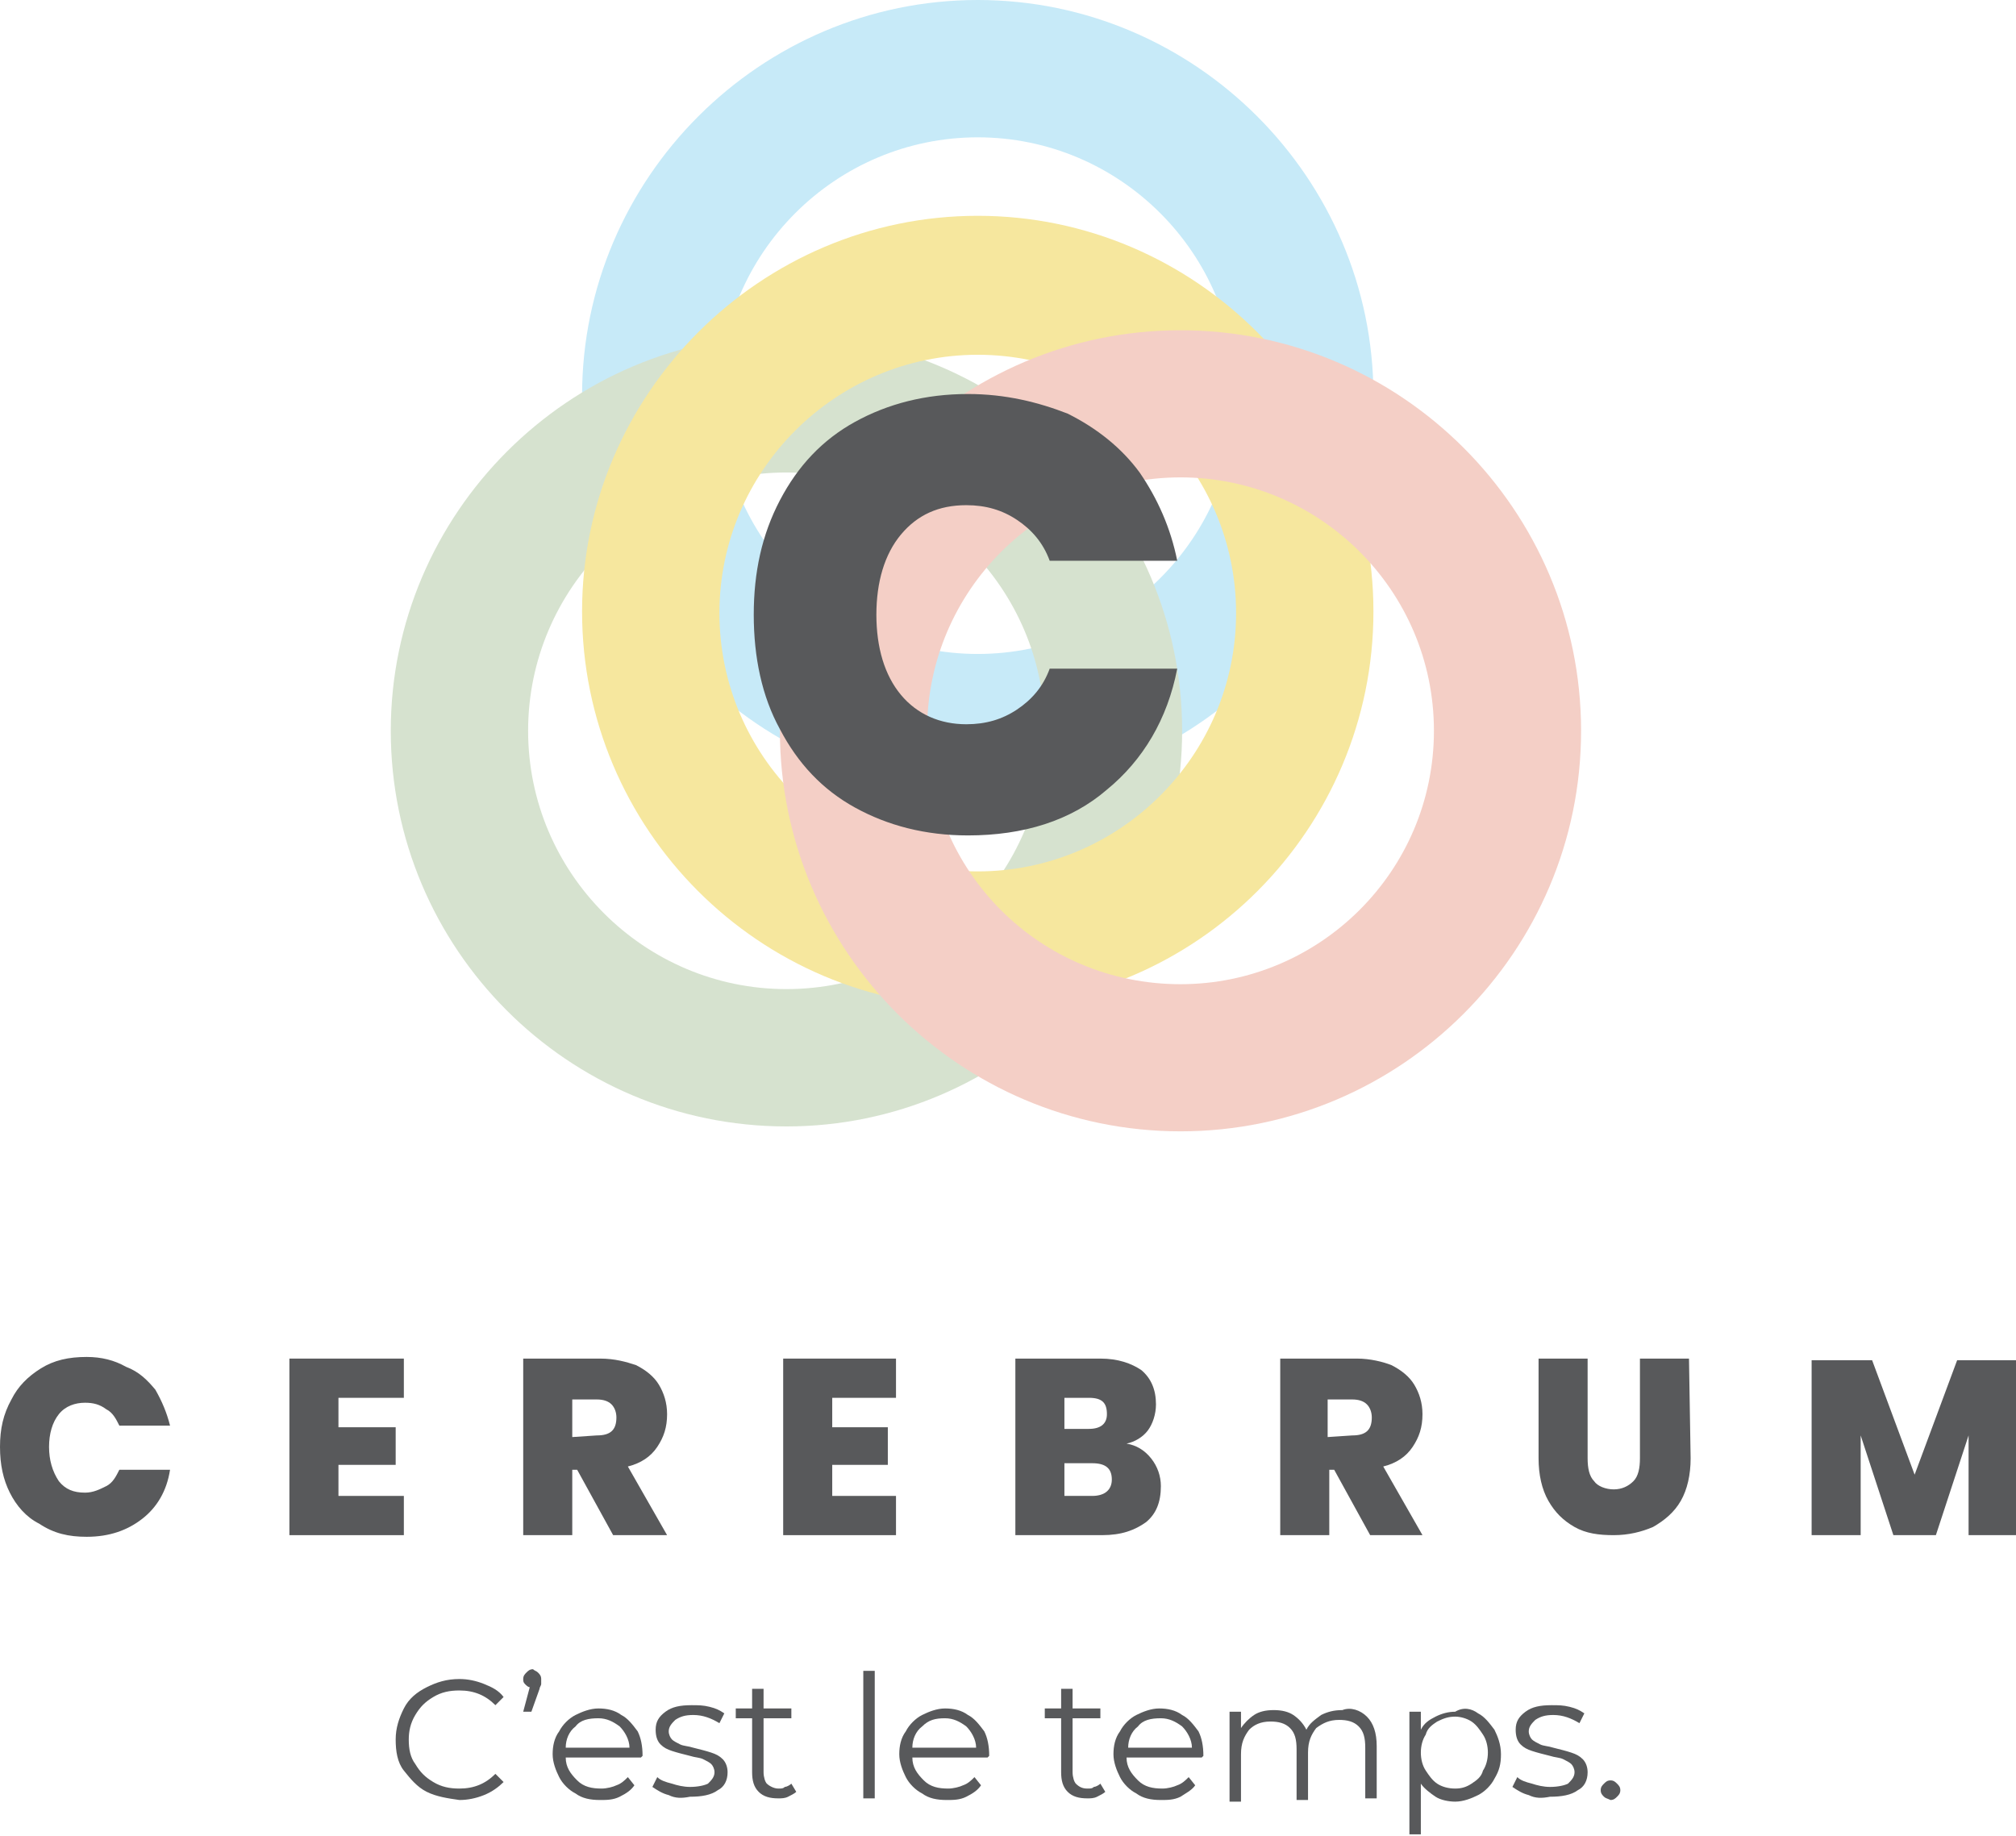
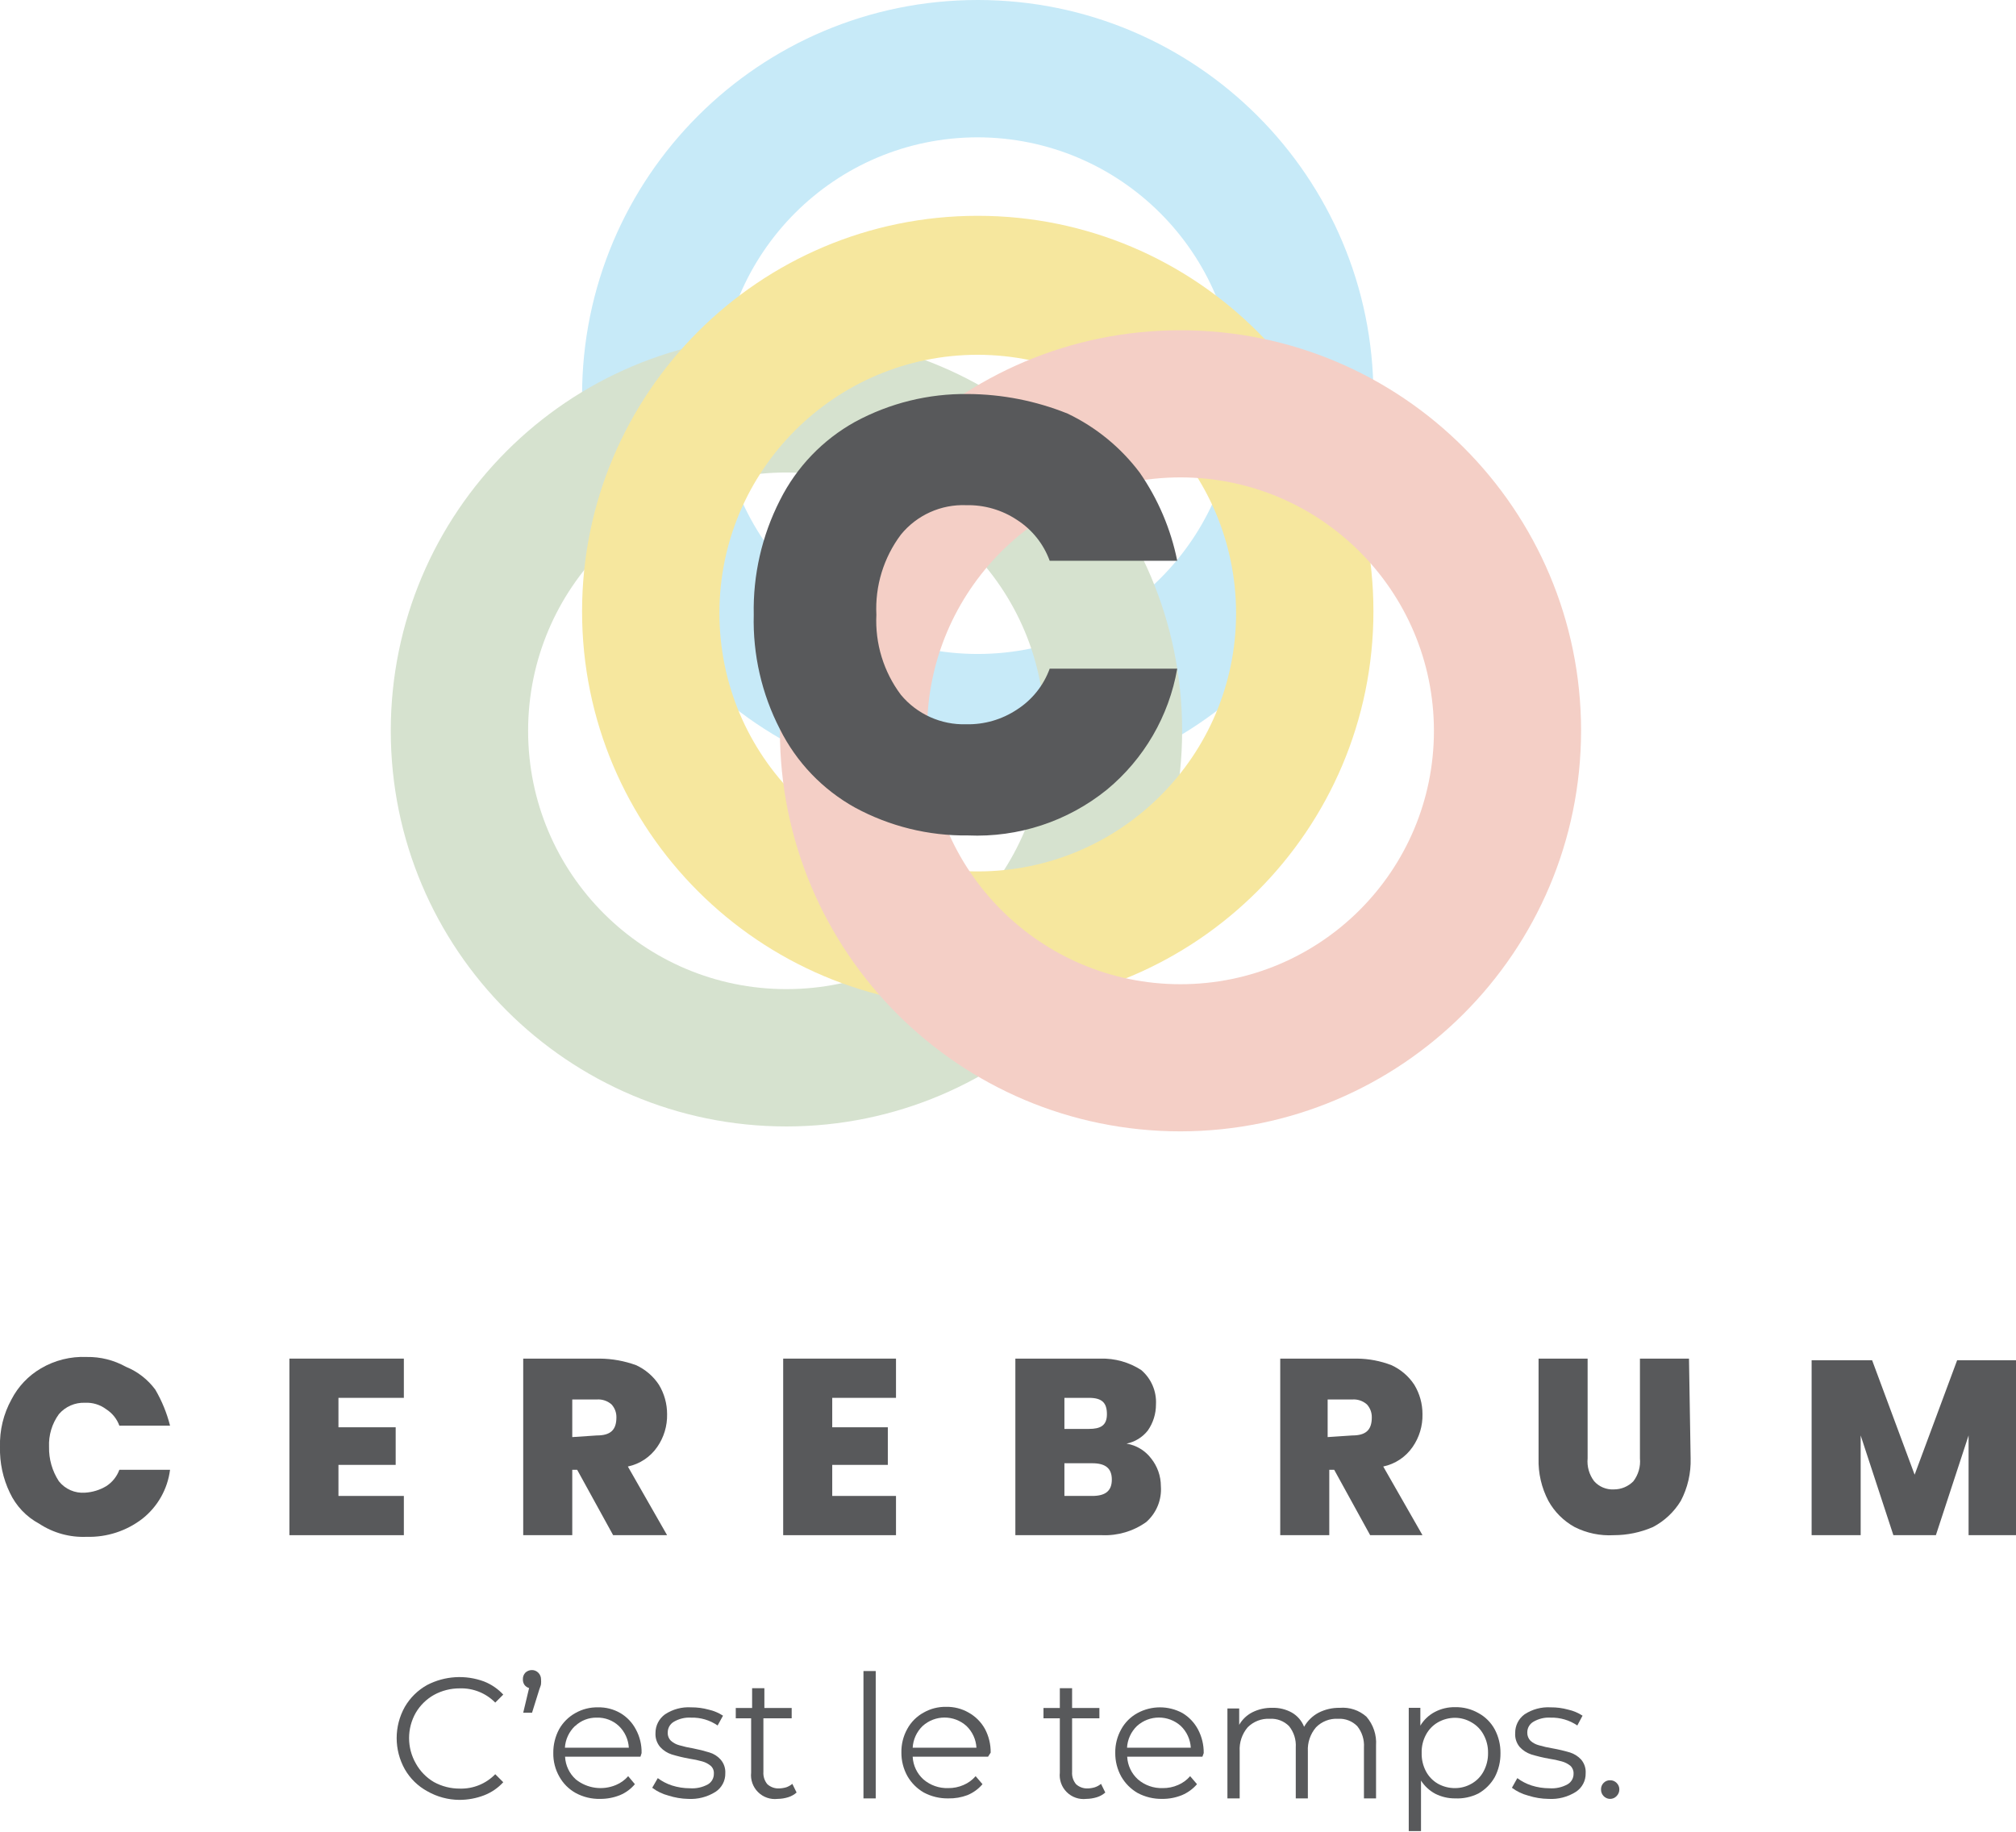
- <svg xmlns="http://www.w3.org/2000/svg" version="1.1" id="Layer_1" x="0px" y="0px" viewBox="0 0 123.3 112.3" style="enable-background:new 0 0 123.3 112.3;" xml:space="preserve">
-   <style type="text/css">
- 	.st0{fill:#C7EAF8;}
- 	.st1{fill:#D6E2CF;}
- 	.st2{fill:#F6E79E;}
- 	.st3{fill:#F4CFC6;}
- 	.st4{fill:#58595B;}
- </style>
-   <g>
-     <path class="st0" d="M59.8,48.4c-13.4,0-24.2-10.9-24.2-24.2S46.5,0,59.8,0S84,10.9,84,24.2S73.2,48.4,59.8,48.4z M59.8,8.4   C51.1,8.4,44,15.5,44,24.2S51.1,40,59.8,40s15.8-7.1,15.8-15.8S68.5,8.4,59.8,8.4z" />
-     <path class="st1" d="M48.1,68.9c-13.4,0-24.2-10.9-24.2-24.2s10.9-24.2,24.2-24.2s24.2,10.9,24.2,24.2S61.4,68.9,48.1,68.9z    M48.1,28.9c-8.7,0-15.8,7.1-15.8,15.8s7.1,15.8,15.8,15.8s15.8-7.1,15.8-15.8S56.8,28.9,48.1,28.9z" />
-     <path class="st2" d="M59.8,61.6c-13.4,0-24.2-10.9-24.2-24.2s10.9-24.2,24.2-24.2S84,24.1,84,37.4S73.2,61.6,59.8,61.6z M59.8,21.7   c-8.7,0-15.8,7.1-15.8,15.8s7.1,15.8,15.8,15.8s15.8-7.1,15.8-15.8S68.5,21.7,59.8,21.7z" />
-     <path class="st3" d="M72.2,69.2c-13.5,0-24.5-11-24.5-24.5s11-24.5,24.5-24.5s24.5,11,24.5,24.5S85.7,69.2,72.2,69.2z M72.2,29.2   c-8.5,0-15.5,6.9-15.5,15.5s6.9,15.5,15.5,15.5c8.5,0,15.5-6.9,15.5-15.5S80.7,29.2,72.2,29.2z" />
-     <g>
-       <path class="st4" d="M5.3,83c-1.1,0-2,0.2-2.8,0.7s-1.4,1.1-1.8,1.9C0.2,86.5,0,87.4,0,88.5s0.2,2,0.6,2.8s1,1.5,1.8,1.9    C3.3,93.8,4.2,94,5.3,94c1.4,0,2.5-0.4,3.4-1.1s1.5-1.7,1.7-3H7.3c-0.2,0.4-0.4,0.8-0.8,1s-0.8,0.4-1.3,0.4    c-0.7,0-1.2-0.2-1.6-0.7C3.2,90,3,89.3,3,88.5s0.2-1.5,0.6-2s1-0.7,1.6-0.7c0.5,0,0.9,0.1,1.3,0.4c0.4,0.2,0.6,0.6,0.8,1h3.1    c-0.2-0.8-0.5-1.5-0.9-2.2c-0.5-0.6-1-1.1-1.8-1.4C7,83.2,6.2,83,5.3,83" />
-     </g>
-     <polygon class="st4" points="24.7,83.1 17.7,83.1 17.7,93.9 24.7,93.9 24.7,91.5 20.7,91.5 20.7,89.6 24.2,89.6 24.2,87.3    20.7,87.3 20.7,85.5 24.7,85.5  " />
-     <g>
-       <path class="st4" d="M36.7,83.1H32v10.8h3v-4h0.3l2.2,4h3.3l-2.4-4.2c0.8-0.2,1.4-0.6,1.8-1.2c0.4-0.6,0.6-1.2,0.6-2    c0-0.7-0.2-1.3-0.5-1.8s-0.8-0.9-1.4-1.2C38.3,83.3,37.6,83.1,36.7,83.1 M35,87.9v-2.3h1.5c0.4,0,0.7,0.1,0.9,0.3    c0.2,0.2,0.3,0.5,0.3,0.8c0,0.8-0.4,1.1-1.2,1.1L35,87.9L35,87.9z" />
-     </g>
-     <polygon class="st4" points="54.8,83.1 47.9,83.1 47.9,93.9 54.8,93.9 54.8,91.5 50.9,91.5 50.9,89.6 54.3,89.6 54.3,87.3    50.9,87.3 50.9,85.5 54.8,85.5  " />
-     <g>
-       <path class="st4" d="M67.3,83.1h-5.2v10.8h5.3c1.2,0,2-0.3,2.7-0.8c0.6-0.5,0.9-1.2,0.9-2.2c0-0.6-0.2-1.2-0.6-1.7    s-0.9-0.8-1.5-0.9c0.5-0.1,1-0.4,1.3-0.8s0.5-1,0.5-1.6c0-0.9-0.3-1.6-0.9-2.1C69.2,83.4,68.4,83.1,67.3,83.1 M65.1,87.4v-1.9h1.5    c0.8,0,1.1,0.3,1.1,1c0,0.6-0.4,0.9-1.1,0.9H65.1z M65.1,91.5v-2h1.7c0.8,0,1.2,0.3,1.2,1c0,0.6-0.4,1-1.2,1H65.1z" />
-       <path class="st4" d="M83,83.1h-4.7v10.8h3v-4h0.3l2.2,4H87l-2.4-4.2c0.8-0.2,1.4-0.6,1.8-1.2s0.6-1.2,0.6-2c0-0.7-0.2-1.3-0.5-1.8    s-0.8-0.9-1.4-1.2C84.6,83.3,83.8,83.1,83,83.1 M81.2,87.9v-2.3h1.5c0.4,0,0.7,0.1,0.9,0.3c0.2,0.2,0.3,0.5,0.3,0.8    c0,0.8-0.4,1.1-1.2,1.1L81.2,87.9L81.2,87.9z" />
-       <path class="st4" d="M103.3,83.1h-3v6.1c0,0.6-0.1,1.1-0.4,1.4s-0.7,0.5-1.2,0.5s-1-0.2-1.2-0.5c-0.3-0.3-0.4-0.8-0.4-1.4v-6.1h-3    v6.1c0,1,0.2,1.9,0.6,2.6s0.9,1.2,1.6,1.6s1.5,0.5,2.4,0.5s1.7-0.2,2.4-0.5c0.7-0.4,1.3-0.9,1.7-1.6c0.4-0.7,0.6-1.6,0.6-2.6    L103.3,83.1L103.3,83.1z" />
-     </g>
-     <polygon class="st4" points="119.7,83.2 117.1,90.2 114.5,83.2 110.8,83.2 110.8,93.9 113.8,93.9 113.8,87.8 115.8,93.9    118.4,93.9 120.4,87.8 120.4,93.9 123.3,93.9 123.3,83.2  " />
-     <g>
-       <path class="st4" d="M59.2,24.1c-2.6,0-4.9,0.6-6.9,1.7s-3.5,2.7-4.6,4.8s-1.6,4.4-1.6,7s0.5,5,1.6,7c1.1,2.1,2.6,3.7,4.6,4.8    s4.3,1.7,6.9,1.7c3.4,0,6.3-0.9,8.5-2.8c2.2-1.8,3.7-4.3,4.3-7.4h-7.8c-0.4,1.1-1.1,1.9-2,2.5s-1.9,0.9-3.1,0.9    c-1.6,0-3-0.6-4-1.8s-1.5-2.9-1.5-4.9s0.5-3.7,1.5-4.9s2.3-1.8,4-1.8c1.2,0,2.2,0.3,3.1,0.9c0.9,0.6,1.6,1.4,2,2.5H72    c-0.4-2-1.2-3.8-2.3-5.4c-1.1-1.5-2.6-2.7-4.4-3.6C63.5,24.6,61.5,24.1,59.2,24.1" />
-     </g>
-   </g>
-   <g>
-     <path class="st4" d="M26.1,109.6c-0.6-0.3-1-0.8-1.4-1.3s-0.5-1.2-0.5-1.9c0-0.7,0.2-1.3,0.5-1.9c0.3-0.6,0.8-1,1.4-1.3   c0.6-0.3,1.2-0.5,2-0.5c0.5,0,1,0.1,1.5,0.3c0.5,0.2,0.9,0.4,1.2,0.8l-0.5,0.5c-0.6-0.6-1.3-0.9-2.2-0.9c-0.6,0-1.1,0.1-1.6,0.4   c-0.5,0.3-0.8,0.6-1.1,1.1c-0.3,0.5-0.4,1-0.4,1.5c0,0.6,0.1,1.1,0.4,1.5c0.3,0.5,0.6,0.8,1.1,1.1c0.5,0.3,1,0.4,1.6,0.4   c0.9,0,1.6-0.3,2.2-0.9l0.5,0.5c-0.3,0.3-0.7,0.6-1.2,0.8c-0.5,0.2-1,0.3-1.5,0.3C27.4,110,26.7,109.9,26.1,109.6z" />
-     <path class="st4" d="M32.9,102.3c0.1,0.1,0.2,0.2,0.2,0.4c0,0.1,0,0.2,0,0.3c0,0.1-0.1,0.2-0.1,0.3l-0.5,1.4H32l0.4-1.5   c-0.1,0-0.2-0.1-0.3-0.2c-0.1-0.1-0.1-0.2-0.1-0.3c0-0.2,0.1-0.3,0.2-0.4c0.1-0.1,0.2-0.2,0.4-0.2   C32.7,102.2,32.8,102.2,32.9,102.3z" />
-     <path class="st4" d="M39.2,107.5h-4.6c0,0.6,0.3,1,0.7,1.4c0.4,0.4,0.9,0.5,1.5,0.5c0.3,0,0.7-0.1,0.9-0.2c0.3-0.1,0.5-0.3,0.7-0.5   l0.4,0.5c-0.2,0.3-0.5,0.5-0.9,0.7c-0.4,0.2-0.8,0.2-1.2,0.2c-0.6,0-1.1-0.1-1.5-0.4c-0.4-0.2-0.8-0.6-1-1   c-0.2-0.4-0.4-0.9-0.4-1.4c0-0.5,0.1-1,0.4-1.4c0.2-0.4,0.6-0.8,1-1c0.4-0.2,0.9-0.4,1.4-0.4c0.5,0,1,0.1,1.4,0.4   c0.4,0.2,0.7,0.6,1,1c0.2,0.4,0.3,0.9,0.3,1.5L39.2,107.5z M35.2,105.6c-0.4,0.3-0.6,0.8-0.6,1.3h3.9c0-0.5-0.3-1-0.6-1.3   c-0.4-0.3-0.8-0.5-1.3-0.5C36,105.1,35.5,105.2,35.2,105.6z" />
-     <path class="st4" d="M40.9,109.8c-0.4-0.1-0.7-0.3-1-0.5l0.3-0.6c0.2,0.2,0.5,0.3,0.9,0.4c0.3,0.1,0.7,0.2,1.1,0.2   c0.5,0,0.9-0.1,1.1-0.2c0.2-0.2,0.4-0.4,0.4-0.7c0-0.2-0.1-0.4-0.2-0.5c-0.1-0.1-0.3-0.2-0.5-0.3c-0.2-0.1-0.5-0.1-0.8-0.2   c-0.4-0.1-0.8-0.2-1.1-0.3c-0.3-0.1-0.5-0.2-0.7-0.4c-0.2-0.2-0.3-0.5-0.3-0.9c0-0.5,0.2-0.8,0.6-1.1c0.4-0.3,0.9-0.4,1.6-0.4   c0.4,0,0.7,0,1.1,0.1c0.4,0.1,0.6,0.2,0.9,0.4l-0.3,0.6c-0.5-0.3-1-0.5-1.6-0.5c-0.5,0-0.8,0.1-1.1,0.3c-0.2,0.2-0.4,0.4-0.4,0.7   c0,0.2,0.1,0.4,0.2,0.5c0.1,0.1,0.3,0.2,0.5,0.3c0.2,0.1,0.5,0.1,0.8,0.2c0.4,0.1,0.8,0.2,1.1,0.3c0.3,0.1,0.5,0.2,0.7,0.4   c0.2,0.2,0.3,0.5,0.3,0.8c0,0.5-0.2,0.9-0.6,1.1c-0.4,0.3-1,0.4-1.7,0.4C41.7,110,41.3,110,40.9,109.8z" />
-     <path class="st4" d="M48.7,109.6c-0.1,0.1-0.3,0.2-0.5,0.3c-0.2,0.1-0.4,0.1-0.6,0.1c-0.5,0-0.9-0.1-1.2-0.4   c-0.3-0.3-0.4-0.7-0.4-1.2v-3.3h-1v-0.6h1v-1.2h0.7v1.2h1.7v0.6h-1.7v3.3c0,0.3,0.1,0.6,0.2,0.7s0.4,0.3,0.7,0.3   c0.2,0,0.3,0,0.4-0.1c0.1,0,0.3-0.1,0.4-0.2L48.7,109.6z" />
-     <path class="st4" d="M52.8,102.2h0.7v7.8h-0.7V102.2z" />
-     <path class="st4" d="M60.4,107.5h-4.6c0,0.6,0.3,1,0.7,1.4c0.4,0.4,0.9,0.5,1.5,0.5c0.3,0,0.7-0.1,0.9-0.2c0.3-0.1,0.5-0.3,0.7-0.5   l0.4,0.5c-0.2,0.3-0.5,0.5-0.9,0.7c-0.4,0.2-0.8,0.2-1.2,0.2c-0.6,0-1.1-0.1-1.5-0.4c-0.4-0.2-0.8-0.6-1-1   c-0.2-0.4-0.4-0.9-0.4-1.4c0-0.5,0.1-1,0.4-1.4c0.2-0.4,0.6-0.8,1-1c0.4-0.2,0.9-0.4,1.4-0.4c0.5,0,1,0.1,1.4,0.4   c0.4,0.2,0.7,0.6,1,1c0.2,0.4,0.3,0.9,0.3,1.5L60.4,107.5z M56.4,105.6c-0.4,0.3-0.6,0.8-0.6,1.3h3.9c0-0.5-0.3-1-0.6-1.3   c-0.4-0.3-0.8-0.5-1.3-0.5C57.2,105.1,56.8,105.2,56.4,105.6z" />
-     <path class="st4" d="M67.6,109.6c-0.1,0.1-0.3,0.2-0.5,0.3c-0.2,0.1-0.4,0.1-0.6,0.1c-0.5,0-0.9-0.1-1.2-0.4   c-0.3-0.3-0.4-0.7-0.4-1.2v-3.3h-1v-0.6h1v-1.2h0.7v1.2h1.7v0.6h-1.7v3.3c0,0.3,0.1,0.6,0.2,0.7c0.2,0.2,0.4,0.3,0.7,0.3   c0.2,0,0.3,0,0.4-0.1c0.1,0,0.3-0.1,0.4-0.2L67.6,109.6z" />
-     <path class="st4" d="M73.5,107.5h-4.6c0,0.6,0.3,1,0.7,1.4c0.4,0.4,0.9,0.5,1.5,0.5c0.3,0,0.7-0.1,0.9-0.2c0.3-0.1,0.5-0.3,0.7-0.5   l0.4,0.5c-0.2,0.3-0.6,0.5-0.9,0.7c-0.4,0.2-0.8,0.2-1.2,0.2c-0.6,0-1.1-0.1-1.5-0.4c-0.4-0.2-0.8-0.6-1-1   c-0.2-0.4-0.4-0.9-0.4-1.4c0-0.5,0.1-1,0.4-1.4c0.2-0.4,0.6-0.8,1-1c0.4-0.2,0.9-0.4,1.4-0.4c0.5,0,1,0.1,1.4,0.4   c0.4,0.2,0.7,0.6,1,1c0.2,0.4,0.3,0.9,0.3,1.5L73.5,107.5z M69.6,105.6c-0.4,0.3-0.6,0.8-0.6,1.3h3.9c0-0.5-0.3-1-0.6-1.3   c-0.4-0.3-0.8-0.5-1.3-0.5C70.4,105.1,69.9,105.2,69.6,105.6z" />
-     <path class="st4" d="M83.6,105c0.4,0.4,0.6,1,0.6,1.8v3.2h-0.7v-3.1c0-0.6-0.1-1-0.4-1.3c-0.3-0.3-0.7-0.4-1.2-0.4   c-0.6,0-1,0.2-1.4,0.5c-0.3,0.4-0.5,0.8-0.5,1.5v2.9h-0.7v-3.1c0-0.6-0.1-1-0.4-1.3c-0.3-0.3-0.7-0.4-1.2-0.4c-0.6,0-1,0.2-1.3,0.5   c-0.3,0.4-0.5,0.8-0.5,1.5v2.9h-0.7v-5.5h0.7v1c0.2-0.3,0.5-0.6,0.8-0.8c0.3-0.2,0.7-0.3,1.2-0.3c0.5,0,0.9,0.1,1.2,0.3   c0.3,0.2,0.6,0.5,0.8,0.9c0.2-0.4,0.5-0.6,0.9-0.9c0.4-0.2,0.8-0.3,1.3-0.3C82.6,104.4,83.2,104.6,83.6,105z" />
-     <path class="st4" d="M90.4,104.8c0.4,0.2,0.7,0.6,1,1c0.2,0.4,0.4,0.9,0.4,1.5c0,0.6-0.1,1-0.4,1.5c-0.2,0.4-0.6,0.8-1,1   c-0.4,0.2-0.9,0.4-1.4,0.4c-0.4,0-0.9-0.1-1.2-0.3s-0.7-0.5-0.9-0.8v3.1h-0.7v-7.5h0.7v1.1c0.2-0.4,0.5-0.6,0.9-0.8   c0.4-0.2,0.8-0.3,1.2-0.3C89.5,104.4,90,104.5,90.4,104.8z M90,109.1c0.3-0.2,0.6-0.4,0.7-0.8c0.2-0.3,0.3-0.7,0.3-1.1   c0-0.4-0.1-0.8-0.3-1.1c-0.2-0.3-0.4-0.6-0.7-0.8s-0.7-0.3-1-0.3c-0.4,0-0.7,0.1-1.1,0.3c-0.3,0.2-0.6,0.4-0.7,0.8   c-0.2,0.3-0.3,0.7-0.3,1.1c0,0.4,0.1,0.8,0.3,1.1c0.2,0.3,0.4,0.6,0.7,0.8c0.3,0.2,0.7,0.3,1.1,0.3C89.4,109.4,89.7,109.3,90,109.1   z" />
-     <path class="st4" d="M93.5,109.8c-0.4-0.1-0.7-0.3-1-0.5l0.3-0.6c0.2,0.2,0.5,0.3,0.9,0.4c0.3,0.1,0.7,0.2,1.1,0.2   c0.5,0,0.9-0.1,1.1-0.2c0.2-0.2,0.4-0.4,0.4-0.7c0-0.2-0.1-0.4-0.2-0.5c-0.1-0.1-0.3-0.2-0.5-0.3c-0.2-0.1-0.5-0.1-0.8-0.2   c-0.4-0.1-0.8-0.2-1.1-0.3c-0.3-0.1-0.5-0.2-0.7-0.4c-0.2-0.2-0.3-0.5-0.3-0.9c0-0.5,0.2-0.8,0.6-1.1c0.4-0.3,0.9-0.4,1.6-0.4   c0.4,0,0.7,0,1.1,0.1c0.4,0.1,0.6,0.2,0.9,0.4l-0.3,0.6c-0.5-0.3-1-0.5-1.6-0.5c-0.5,0-0.8,0.1-1.1,0.3c-0.2,0.2-0.4,0.4-0.4,0.7   c0,0.2,0.1,0.4,0.2,0.5c0.1,0.1,0.3,0.2,0.5,0.3c0.2,0.1,0.5,0.1,0.8,0.2c0.4,0.1,0.8,0.2,1.1,0.3c0.3,0.1,0.5,0.2,0.7,0.4   c0.2,0.2,0.3,0.5,0.3,0.8c0,0.5-0.2,0.9-0.6,1.1c-0.4,0.3-1,0.4-1.7,0.4C94.3,110,93.9,110,93.5,109.8z" />
-     <path class="st4" d="M98.1,109.9c-0.1-0.1-0.2-0.2-0.2-0.4c0-0.2,0.1-0.3,0.2-0.4s0.2-0.2,0.4-0.2c0.2,0,0.3,0.1,0.4,0.2   c0.1,0.1,0.2,0.2,0.2,0.4c0,0.2-0.1,0.3-0.2,0.4c-0.1,0.1-0.2,0.2-0.4,0.2C98.3,110,98.2,110,98.1,109.9z" />
-   </g>
+ <svg xmlns="http://www.w3.org/2000/svg" id="b06d4b0e-6abc-4813-b233-5bffce5d1bc3" data-name="Layer 1" viewBox="0 0 123.3 112.01">
+   <defs>
+     <style>.ea8e270f-3412-4b5e-a7b1-c414724bf4ea{fill:#c7eaf8;}.e36692c7-5676-4ee8-aa9f-907cd7befc2c{fill:#d6e2cf;}.bef92349-2cc0-4929-b62d-798611287778{fill:#f6e79e;}.bc91fb8f-7e52-4ef8-8297-b6fbb0635b39{fill:#f4cfc6;}.bb837dc5-c2b5-4c15-8c60-5bff5bf96e72{fill:#58595b;}</style>
+   </defs>
+   <path class="ea8e270f-3412-4b5e-a7b1-c414724bf4ea" d="M59.8,48.4A24.2,24.2,0,1,1,84,24.2,24.22,24.22,0,0,1,59.8,48.4Zm0-40A15.8,15.8,0,1,0,75.6,24.2,15.83,15.83,0,0,0,59.8,8.4Z" />
+   <path class="e36692c7-5676-4ee8-aa9f-907cd7befc2c" d="M48.1,68.9A24.2,24.2,0,1,1,72.3,44.7,24.22,24.22,0,0,1,48.1,68.9Zm0-40A15.8,15.8,0,1,0,63.9,44.7,15.83,15.83,0,0,0,48.1,28.9Z" />
+   <path class="bef92349-2cc0-4929-b62d-798611287778" d="M59.8,61.6A24.2,24.2,0,1,1,84,37.4,24.22,24.22,0,0,1,59.8,61.6Zm0-39.9A15.8,15.8,0,1,0,75.6,37.5,15.83,15.83,0,0,0,59.8,21.7Z" />
+   <path class="bc91fb8f-7e52-4ef8-8297-b6fbb0635b39" d="M72.2,69.2A24.5,24.5,0,1,1,96.7,44.7,24.54,24.54,0,0,1,72.2,69.2Zm0-40A15.5,15.5,0,1,0,87.7,44.7,15.51,15.51,0,0,0,72.2,29.2Z" />
+   <path class="bb837dc5-c2b5-4c15-8c60-5bff5bf96e72" d="M5.3,83a5.07,5.07,0,0,0-2.8.7A4.69,4.69,0,0,0,.7,85.6,5.66,5.66,0,0,0,0,88.5a6.09,6.09,0,0,0,.6,2.8,4.14,4.14,0,0,0,1.8,1.9,4.89,4.89,0,0,0,2.9.8,5.33,5.33,0,0,0,3.4-1.1,4.54,4.54,0,0,0,1.7-3H7.3a2,2,0,0,1-.8,1,2.84,2.84,0,0,1-1.3.4,1.86,1.86,0,0,1-1.6-.7A3.7,3.7,0,0,1,3,88.5a3.17,3.17,0,0,1,.6-2,2,2,0,0,1,1.6-.7,2,2,0,0,1,1.3.4,2,2,0,0,1,.8,1h3.1A8.49,8.49,0,0,0,9.5,85a4.2,4.2,0,0,0-1.8-1.4A4.75,4.75,0,0,0,5.3,83" />
+   <polygon class="bb837dc5-c2b5-4c15-8c60-5bff5bf96e72" points="24.7 83.1 17.7 83.1 17.7 93.9 24.7 93.9 24.7 91.5 20.7 91.5 20.7 89.6 24.2 89.6 24.2 87.3 20.7 87.3 20.7 85.5 24.7 85.5 24.7 83.1" />
+   <path class="bb837dc5-c2b5-4c15-8c60-5bff5bf96e72" d="M36.7,83.1H32V93.9h3v-4h.3l2.2,4h3.3l-2.4-4.2a2.91,2.91,0,0,0,1.8-1.2,3.38,3.38,0,0,0,.6-2,3.45,3.45,0,0,0-.5-1.8,3.33,3.33,0,0,0-1.4-1.2,6.65,6.65,0,0,0-2.2-.4M35,87.9V85.6h1.5a1.22,1.22,0,0,1,.9.3,1.14,1.14,0,0,1,.3.8c0,.8-.4,1.1-1.2,1.1l-1.5.1Z" />
+   <polygon class="bb837dc5-c2b5-4c15-8c60-5bff5bf96e72" points="54.8 83.1 47.9 83.1 47.9 93.9 54.8 93.9 54.8 91.5 50.9 91.5 50.9 89.6 54.3 89.6 54.3 87.3 50.9 87.3 50.9 85.5 54.8 85.5 54.8 83.1" />
+   <path class="bb837dc5-c2b5-4c15-8c60-5bff5bf96e72" d="M67.3,83.1H62.1V93.9h5.3a4.34,4.34,0,0,0,2.7-.8,2.66,2.66,0,0,0,.9-2.2,2.72,2.72,0,0,0-.6-1.7,2.37,2.37,0,0,0-1.5-.9,2.22,2.22,0,0,0,1.3-.8,2.77,2.77,0,0,0,.5-1.6,2.58,2.58,0,0,0-.9-2.1,4.37,4.37,0,0,0-2.5-.7m-2.2,4.3V85.5h1.5c.8,0,1.1.3,1.1,1s-.4.9-1.1.9Zm0,4.1v-2h1.7c.8,0,1.2.3,1.2,1s-.4,1-1.2,1Z" />
+   <path class="bb837dc5-c2b5-4c15-8c60-5bff5bf96e72" d="M83,83.1H78.3V93.9h3v-4h.3l2.2,4H87l-2.4-4.2a2.91,2.91,0,0,0,1.8-1.2,3.38,3.38,0,0,0,.6-2,3.45,3.45,0,0,0-.5-1.8,3.33,3.33,0,0,0-1.4-1.2,6,6,0,0,0-2.1-.4m-1.8,4.8V85.6h1.5a1.22,1.22,0,0,1,.9.3,1.14,1.14,0,0,1,.3.8c0,.8-.4,1.1-1.2,1.1l-1.5.1Z" />
+   <path class="bb837dc5-c2b5-4c15-8c60-5bff5bf96e72" d="M103.3,83.1h-3v6.1a2,2,0,0,1-.4,1.4,1.66,1.66,0,0,1-1.2.5,1.5,1.5,0,0,1-1.2-.5,2,2,0,0,1-.4-1.4V83.1h-3v6.1a5.26,5.26,0,0,0,.6,2.6,4.1,4.1,0,0,0,1.6,1.6,4.71,4.71,0,0,0,2.4.5,6,6,0,0,0,2.4-.5,4.36,4.36,0,0,0,1.7-1.6,5.26,5.26,0,0,0,.6-2.6l-.1-6.1Z" />
+   <polygon class="bb837dc5-c2b5-4c15-8c60-5bff5bf96e72" points="119.7 83.2 117.1 90.2 114.5 83.2 110.8 83.2 110.8 93.9 113.8 93.9 113.8 87.8 115.8 93.9 118.4 93.9 120.4 87.8 120.4 93.9 123.3 93.9 123.3 83.2 119.7 83.2" />
+   <path class="bb837dc5-c2b5-4c15-8c60-5bff5bf96e72" d="M59.2,24.1a14.11,14.11,0,0,0-6.9,1.7,11.23,11.23,0,0,0-4.6,4.8,14.73,14.73,0,0,0-1.6,7,14.46,14.46,0,0,0,1.6,7,11.23,11.23,0,0,0,4.6,4.8,14.11,14.11,0,0,0,6.9,1.7,12.63,12.63,0,0,0,8.5-2.8A12.36,12.36,0,0,0,72,40.9H64.2a5,5,0,0,1-2,2.5,5.38,5.38,0,0,1-3.1.9,5,5,0,0,1-4-1.8,7.54,7.54,0,0,1-1.5-4.9,7.54,7.54,0,0,1,1.5-4.9,4.9,4.9,0,0,1,4-1.8,5.38,5.38,0,0,1,3.1.9,5,5,0,0,1,2,2.5H72a14.49,14.49,0,0,0-2.3-5.4,12,12,0,0,0-4.4-3.6,16.56,16.56,0,0,0-6.1-1.2" />
+   <path class="bb837dc5-c2b5-4c15-8c60-5bff5bf96e72" d="M26.13,109.56a3.53,3.53,0,0,1-1.37-1.34,3.9,3.9,0,0,1,0-3.82,3.6,3.6,0,0,1,1.37-1.34,4.31,4.31,0,0,1,3.48-.21,3.21,3.21,0,0,1,1.17.8l-.49.49a2.91,2.91,0,0,0-2.17-.87,3.25,3.25,0,0,0-1.58.4,3,3,0,0,0-1.11,1.09,3.13,3.13,0,0,0,0,3.1A3,3,0,0,0,26.54,109a3.25,3.25,0,0,0,1.58.4,2.9,2.9,0,0,0,2.17-.88l.49.49a3.09,3.09,0,0,1-1.17.8,4.19,4.19,0,0,1-1.52.28A4,4,0,0,1,26.13,109.56Z" />
+   <path class="bb837dc5-c2b5-4c15-8c60-5bff5bf96e72" d="M32.93,102.32a.56.56,0,0,1,.16.4,1.47,1.47,0,0,1,0,.27c0,.09-.06.2-.1.33l-.45,1.44H32l.36-1.51a.54.54,0,0,1-.28-.19.57.57,0,0,1-.1-.34.56.56,0,0,1,.15-.41.58.58,0,0,1,.4-.16A.54.54,0,0,1,32.93,102.32Z" />
+   <path class="bb837dc5-c2b5-4c15-8c60-5bff5bf96e72" d="M39.17,107.45H34.56a2,2,0,0,0,.66,1.39,2.42,2.42,0,0,0,2.45.34,2,2,0,0,0,.75-.54l.41.49a2.38,2.38,0,0,1-.91.67,3.18,3.18,0,0,1-1.21.23,3,3,0,0,1-1.5-.36,2.58,2.58,0,0,1-1-1,2.82,2.82,0,0,1-.37-1.45,3,3,0,0,1,.35-1.44,2.57,2.57,0,0,1,1-1,2.67,2.67,0,0,1,1.38-.35,2.61,2.61,0,0,1,1.37.35,2.51,2.51,0,0,1,.95,1,2.88,2.88,0,0,1,.35,1.45Zm-4-1.88a2,2,0,0,0-.62,1.33h3.91a2,2,0,0,0-.61-1.33,1.89,1.89,0,0,0-1.35-.51A1.86,1.86,0,0,0,35.18,105.57Z" />
+   <path class="bb837dc5-c2b5-4c15-8c60-5bff5bf96e72" d="M40.89,109.83a2.86,2.86,0,0,1-1-.48l.34-.59a3,3,0,0,0,.87.45,3.6,3.6,0,0,0,1.09.17,2,2,0,0,0,1.11-.24.74.74,0,0,0,.36-.66.58.58,0,0,0-.2-.48,1.39,1.39,0,0,0-.5-.26,6,6,0,0,0-.8-.17,9.64,9.64,0,0,1-1.08-.26,1.63,1.63,0,0,1-.7-.45,1.21,1.21,0,0,1-.29-.86,1.4,1.4,0,0,1,.58-1.14,2.6,2.6,0,0,1,1.6-.43,3.93,3.93,0,0,1,1.07.14,2.65,2.65,0,0,1,.88.37l-.33.6a2.72,2.72,0,0,0-1.62-.48,1.86,1.86,0,0,0-1.07.26.75.75,0,0,0-.36.65.66.66,0,0,0,.2.51,1.25,1.25,0,0,0,.51.27,6.88,6.88,0,0,0,.84.19,9.18,9.18,0,0,1,1,.25,1.47,1.47,0,0,1,.68.43,1.17,1.17,0,0,1,.29.84,1.32,1.32,0,0,1-.6,1.14,2.84,2.84,0,0,1-1.68.43A4.23,4.23,0,0,1,40.89,109.83Z" />
+   <path class="bb837dc5-c2b5-4c15-8c60-5bff5bf96e72" d="M48.72,109.64a1.38,1.38,0,0,1-.52.29,2.25,2.25,0,0,1-.64.1,1.46,1.46,0,0,1-1.62-1.61V105.1H45v-.63h1v-1.21h.75v1.21h1.67v.63H46.69v3.28a1.06,1.06,0,0,0,.24.75,1,1,0,0,0,.71.26,1.76,1.76,0,0,0,.45-.07,1.23,1.23,0,0,0,.37-.21Z" />
+   <path class="bb837dc5-c2b5-4c15-8c60-5bff5bf96e72" d="M52.81,102.21h.75V110h-.75Z" />
+   <path class="bb837dc5-c2b5-4c15-8c60-5bff5bf96e72" d="M60.43,107.45H55.82a2,2,0,0,0,.66,1.39,2.21,2.21,0,0,0,1.51.53,2.26,2.26,0,0,0,.94-.19,2,2,0,0,0,.74-.54l.42.49a2.41,2.41,0,0,1-.92.67A3.14,3.14,0,0,1,58,110a3.08,3.08,0,0,1-1.5-.36,2.72,2.72,0,0,1-1-1,2.92,2.92,0,0,1-.37-1.45,2.85,2.85,0,0,1,.36-1.44,2.5,2.5,0,0,1,1-1,2.67,2.67,0,0,1,1.38-.35,2.64,2.64,0,0,1,1.37.35,2.58,2.58,0,0,1,1,1,3,3,0,0,1,.35,1.45Zm-4-1.88a2,2,0,0,0-.61,1.33h3.9a2,2,0,0,0-.61-1.33,2,2,0,0,0-2.68,0Z" />
+   <path class="bb837dc5-c2b5-4c15-8c60-5bff5bf96e72" d="M67.6,109.64a1.38,1.38,0,0,1-.52.29,2.31,2.31,0,0,1-.64.1,1.46,1.46,0,0,1-1.62-1.61V105.1h-1v-.63h1v-1.21h.75v1.21h1.67v.63H65.57v3.28a1.06,1.06,0,0,0,.24.75,1,1,0,0,0,.71.26,1.62,1.62,0,0,0,.44-.07,1.17,1.17,0,0,0,.38-.21Z" />
+   <path class="bb837dc5-c2b5-4c15-8c60-5bff5bf96e72" d="M73.54,107.45h-4.6a2,2,0,0,0,.66,1.39,2.21,2.21,0,0,0,1.51.53,2.26,2.26,0,0,0,.94-.19,2,2,0,0,0,.74-.54l.42.49a2.49,2.49,0,0,1-.92.67,3.14,3.14,0,0,1-1.21.23,3.08,3.08,0,0,1-1.5-.36,2.72,2.72,0,0,1-1-1,2.92,2.92,0,0,1-.37-1.45,2.85,2.85,0,0,1,.36-1.44,2.5,2.5,0,0,1,1-1,2.88,2.88,0,0,1,2.75,0,2.58,2.58,0,0,1,.95,1,3,3,0,0,1,.35,1.45Zm-4-1.88a2,2,0,0,0-.61,1.33h3.9a2,2,0,0,0-.61-1.33,2,2,0,0,0-2.68,0Z" />
+   <path class="bb837dc5-c2b5-4c15-8c60-5bff5bf96e72" d="M83.57,105a2.43,2.43,0,0,1,.59,1.76V110h-.74v-3.12a1.88,1.88,0,0,0-.41-1.3,1.52,1.52,0,0,0-1.17-.45,1.75,1.75,0,0,0-1.35.52,2.08,2.08,0,0,0-.5,1.47V110h-.74v-3.12a1.88,1.88,0,0,0-.41-1.3,1.53,1.53,0,0,0-1.18-.45,1.78,1.78,0,0,0-1.35.52,2.07,2.07,0,0,0-.49,1.47V110h-.75v-5.5h.72v1a1.94,1.94,0,0,1,.81-.77,2.6,2.6,0,0,1,1.21-.27,2.32,2.32,0,0,1,1.2.29,1.74,1.74,0,0,1,.75.87,2.21,2.21,0,0,1,.88-.86,2.74,2.74,0,0,1,1.3-.3A2.18,2.18,0,0,1,83.57,105Z" />
+   <path class="bb837dc5-c2b5-4c15-8c60-5bff5bf96e72" d="M90.42,104.78a2.48,2.48,0,0,1,1,1,3,3,0,0,1,.35,1.45,3.07,3.07,0,0,1-.35,1.47,2.66,2.66,0,0,1-1,1A2.89,2.89,0,0,1,89,110a2.66,2.66,0,0,1-1.21-.28,2.36,2.36,0,0,1-.88-.81V112h-.75v-7.54h.71v1.09a2.24,2.24,0,0,1,.89-.84,2.55,2.55,0,0,1,1.24-.29A2.75,2.75,0,0,1,90.42,104.78ZM90,109.1a1.87,1.87,0,0,0,.74-.76,2.29,2.29,0,0,0,.27-1.12,2.23,2.23,0,0,0-.27-1.11,1.87,1.87,0,0,0-.74-.76,2,2,0,0,0-1-.28,2.12,2.12,0,0,0-1.06.28,1.91,1.91,0,0,0-.73.76,2.22,2.22,0,0,0-.26,1.11,2.29,2.29,0,0,0,.26,1.12,1.91,1.91,0,0,0,.73.76,2.12,2.12,0,0,0,1.06.27A2,2,0,0,0,90,109.1Z" />
+   <path class="bb837dc5-c2b5-4c15-8c60-5bff5bf96e72" d="M93.47,109.83a2.9,2.9,0,0,1-1-.48l.33-.59a3,3,0,0,0,.87.45,3.6,3.6,0,0,0,1.09.17,2,2,0,0,0,1.11-.24.73.73,0,0,0,.37-.66.61.61,0,0,0-.2-.48,1.44,1.44,0,0,0-.51-.26,6,6,0,0,0-.8-.17,9.64,9.64,0,0,1-1.08-.26,1.69,1.69,0,0,1-.7-.45,1.2,1.2,0,0,1-.28-.86,1.39,1.39,0,0,1,.57-1.14,2.62,2.62,0,0,1,1.6-.43,3.88,3.88,0,0,1,1.07.14,2.65,2.65,0,0,1,.88.37l-.32.6a2.78,2.78,0,0,0-1.63-.48,1.86,1.86,0,0,0-1.07.26.75.75,0,0,0-.36.65.69.69,0,0,0,.2.51,1.25,1.25,0,0,0,.51.27,6.88,6.88,0,0,0,.84.19,10,10,0,0,1,1.06.25,1.58,1.58,0,0,1,.68.43,1.17,1.17,0,0,1,.28.84,1.32,1.32,0,0,1-.6,1.14,2.81,2.81,0,0,1-1.67.43A4.25,4.25,0,0,1,93.47,109.83Z" />
+   <path class="bb837dc5-c2b5-4c15-8c60-5bff5bf96e72" d="M98.08,109.86a.56.56,0,0,1-.16-.41.54.54,0,0,1,.16-.4.53.53,0,0,1,.39-.16.54.54,0,0,1,.4.16.54.54,0,0,1,.17.4.57.57,0,0,1-.17.41.54.54,0,0,1-.4.17A.54.54,0,0,1,98.08,109.86Z" />
</svg>
